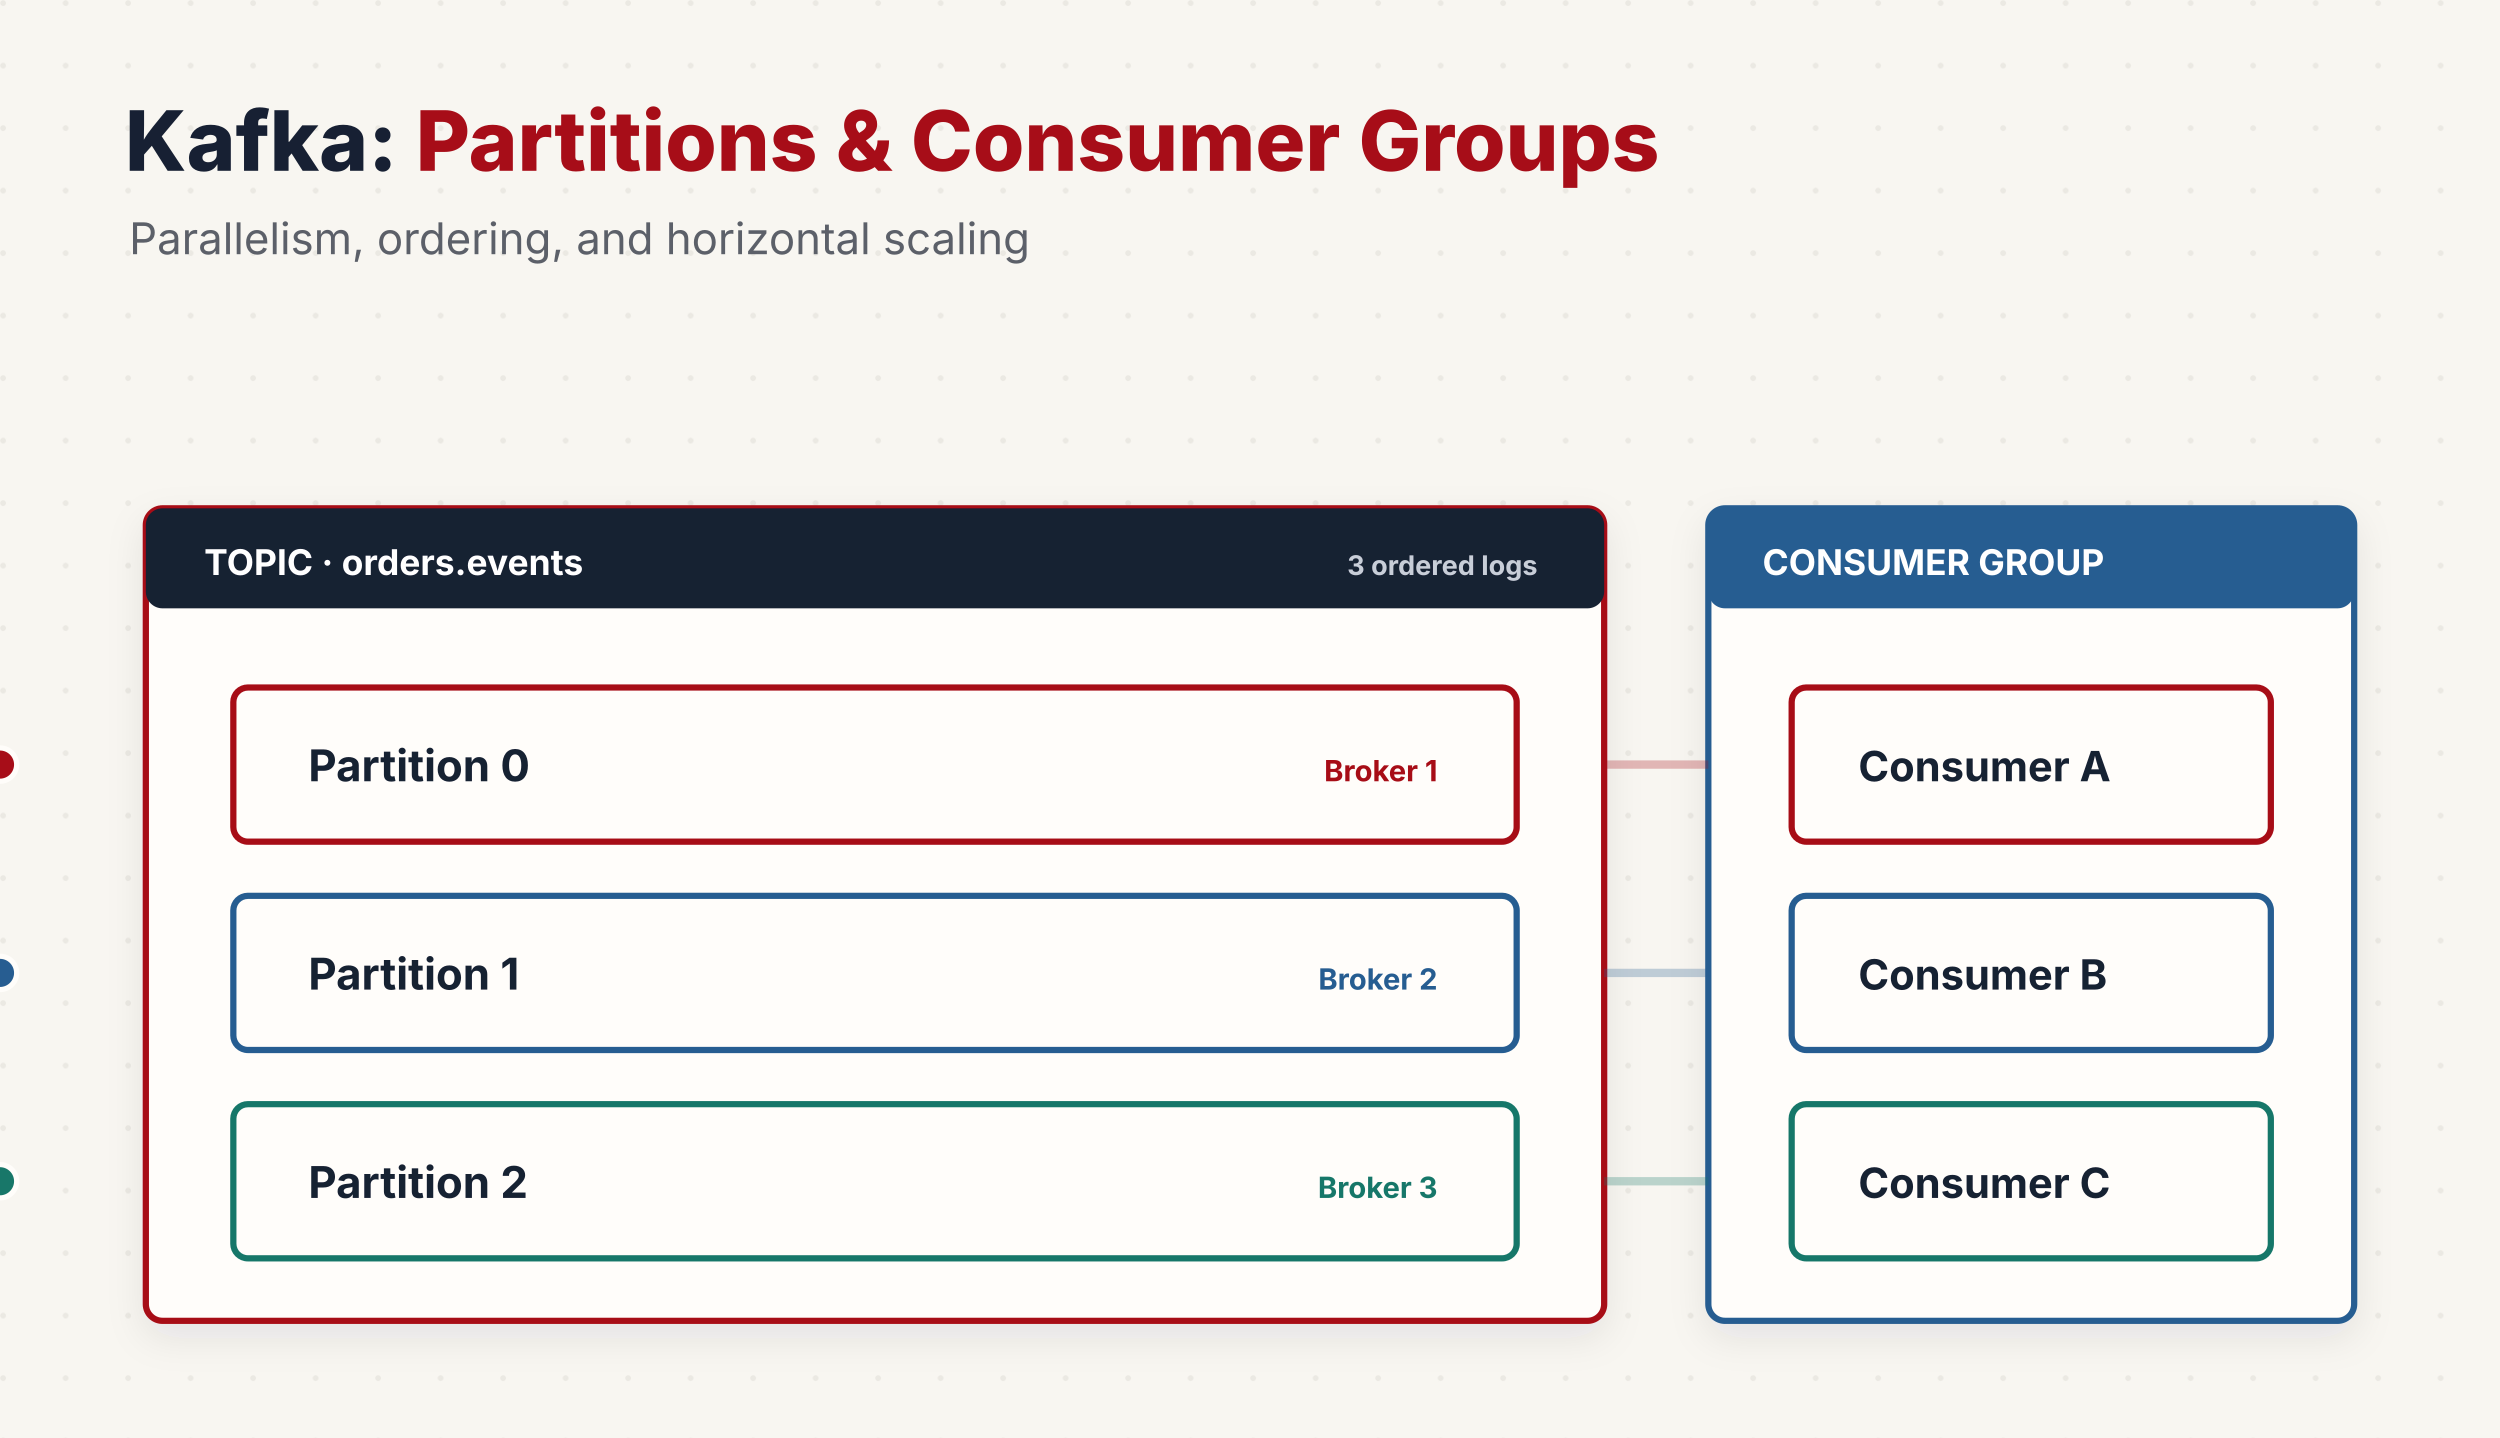
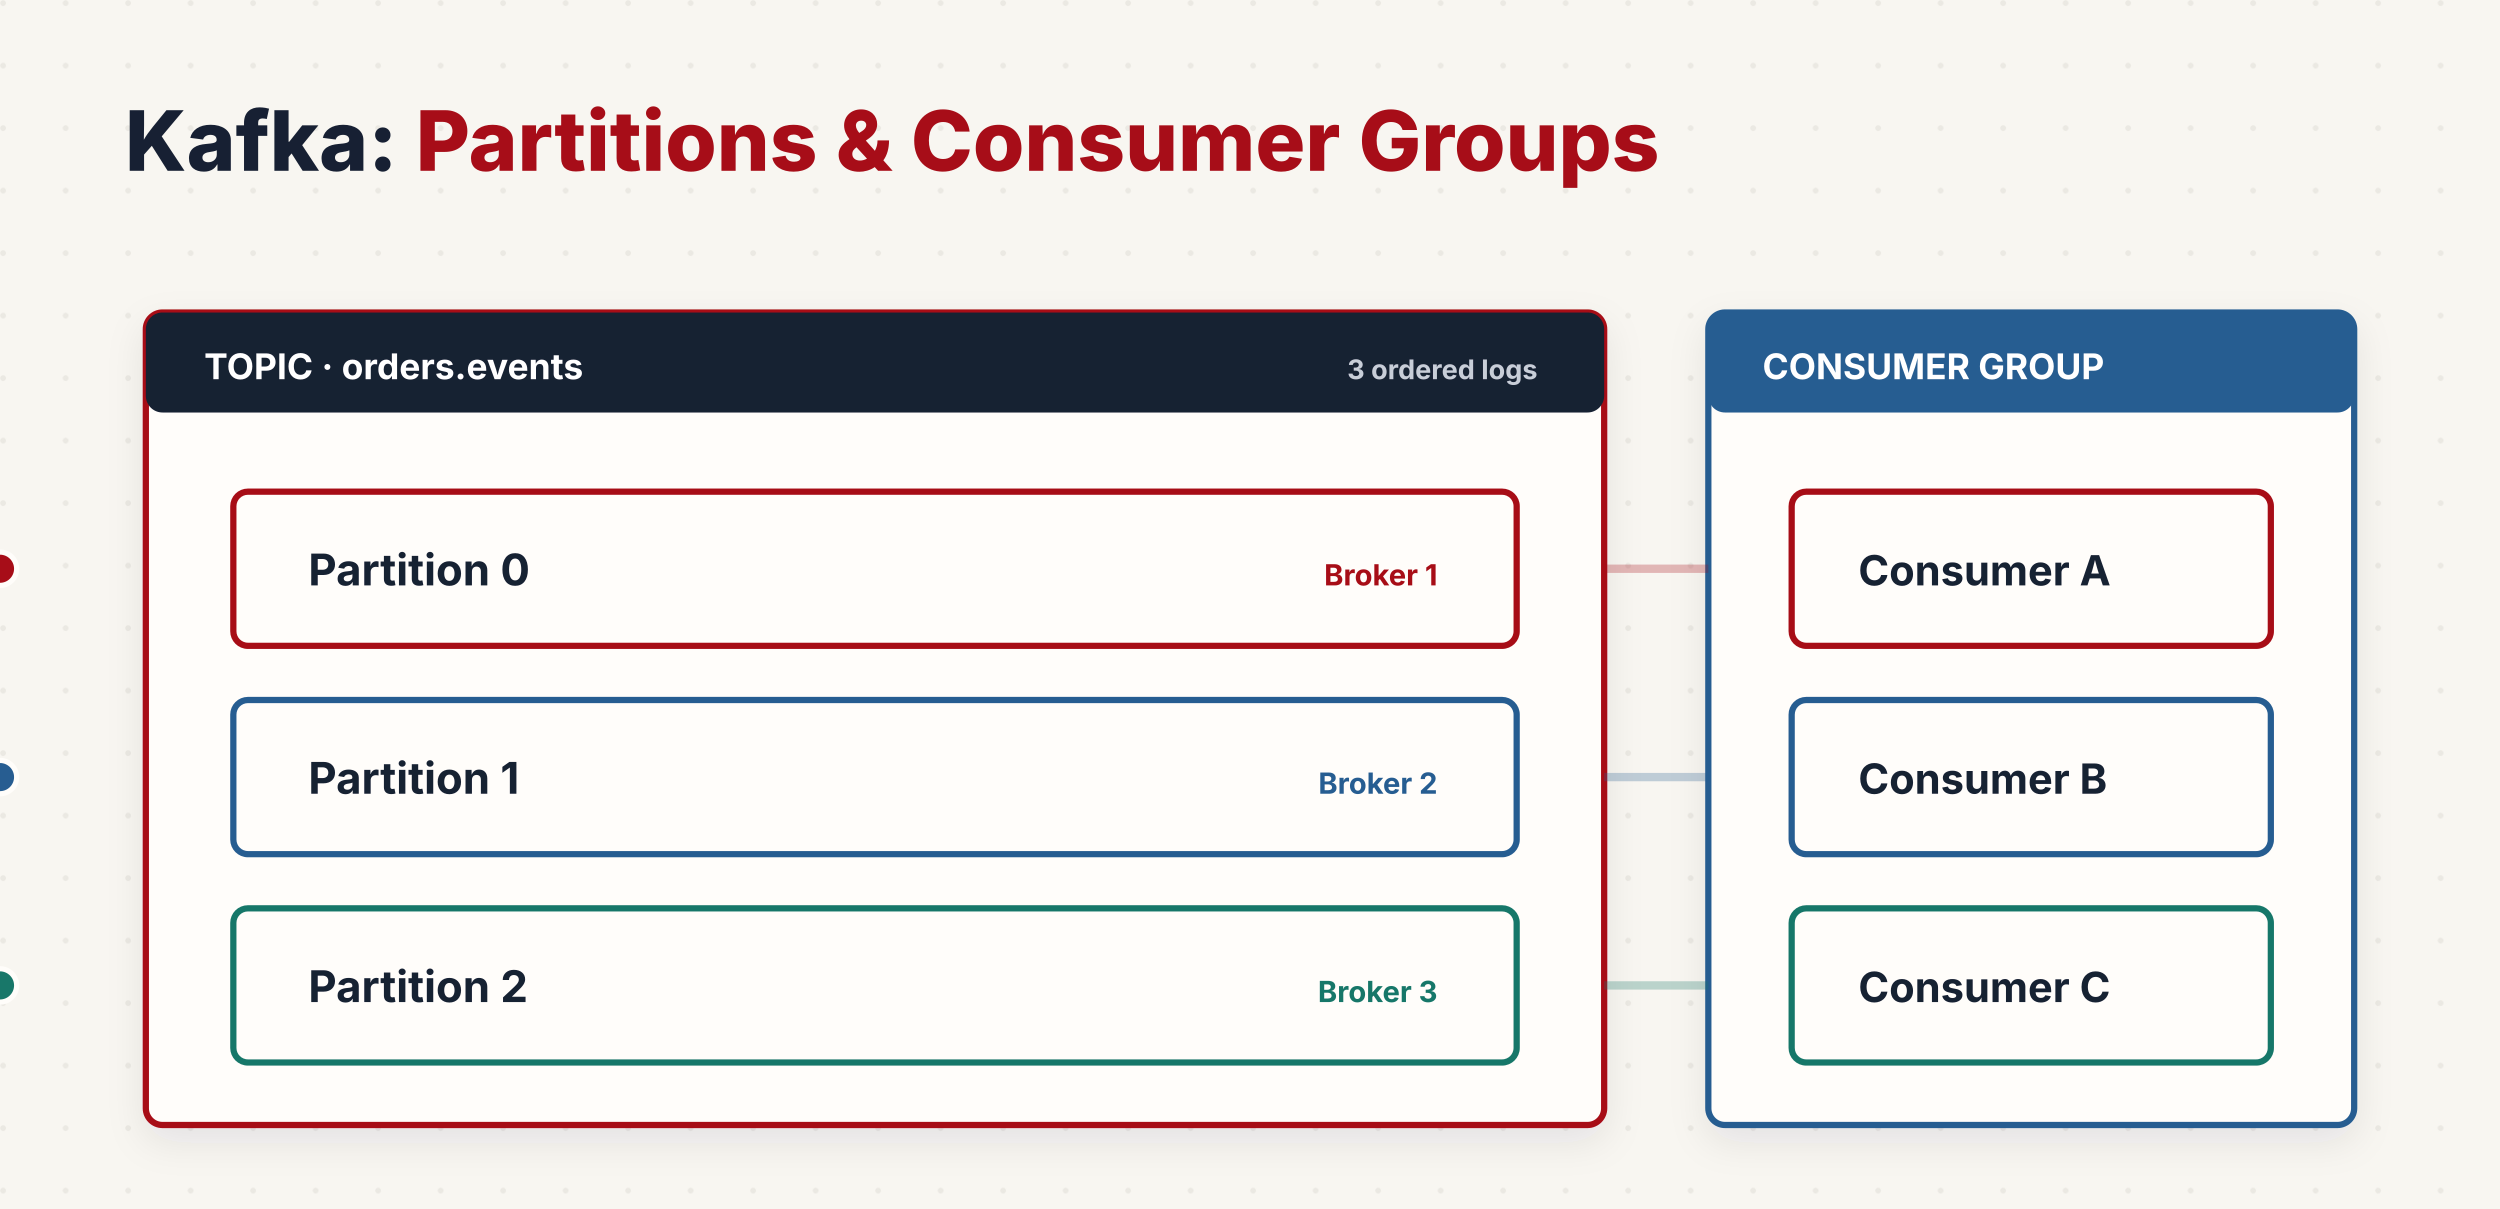
- <svg xmlns="http://www.w3.org/2000/svg" width="960" height="552" viewBox="0 0 1200 690" role="img" aria-labelledby="title desc">
+ <svg xmlns="http://www.w3.org/2000/svg" width="960" height="464" viewBox="0 0 1200 580" role="img" aria-labelledby="title desc">
  <defs>
    <pattern id="grid" width="30" height="30" patternUnits="userSpaceOnUse">
      <circle cx="1.5" cy="1.5" r="1.4" fill="#d9d6cf" opacity=".42" />
    </pattern>
    <filter id="shadow" x="-20%" y="-20%" width="140%" height="140%">
      <feDropShadow dx="0" dy="7" stdDeviation="9" flood-color="#172033" flood-opacity=".08" />
    </filter>
  </defs>
  <rect width="1200" height="800" fill="#f8f6f1" />
  <rect width="1200" height="800" fill="url(#grid)" />
  <g font-family="Inter,ui-sans-serif,system-ui,-apple-system,'Segoe UI',sans-serif">
    <text x="60" y="82" fill="#172033" font-size="40" font-weight="760">Kafka: <tspan fill="#a70d18">Partitions &amp; Consumer Groups</tspan>
    </text>
-     <text x="62" y="122" fill="#5c6069" font-size="21">Parallelism, ordering, and horizontal scaling</text>
-     <g filter="url(#shadow)">
-       <rect x="70" y="244" width="700" height="390" rx="8" fill="#fffdfa" stroke="#a70d18" stroke-width="3" />
-       <rect x="70" y="244" width="700" height="48" rx="8" fill="#172033" />
-       <text x="98" y="276" fill="#fff" font-size="17" font-weight="750">TOPIC · orders.events</text>
-       <text x="738" y="276" text-anchor="end" fill="#c8ced8" font-size="13" font-weight="650">3 ordered logs</text>
-       <g fill="#fffdfa" stroke-width="3">
-         <rect x="112" y="330" width="616" height="74" rx="7" stroke="#a70d18" />
-         <rect x="112" y="430" width="616" height="74" rx="7" stroke="#275d91" />
-         <rect x="112" y="530" width="616" height="74" rx="7" stroke="#187769" />
+     <g transform="translate(0 -94)">
+       <g filter="url(#shadow)">
+         <rect x="70" y="244" width="700" height="390" rx="8" fill="#fffdfa" stroke="#a70d18" stroke-width="3" />
+         <rect x="70" y="244" width="700" height="48" rx="8" fill="#172033" />
+         <text x="98" y="276" fill="#fff" font-size="17" font-weight="750">TOPIC · orders.events</text>
+         <text x="738" y="276" text-anchor="end" fill="#c8ced8" font-size="13" font-weight="650">3 ordered logs</text>
+         <g fill="#fffdfa" stroke-width="3">
+           <rect x="112" y="330" width="616" height="74" rx="7" stroke="#a70d18" />
+           <rect x="112" y="430" width="616" height="74" rx="7" stroke="#275d91" />
+           <rect x="112" y="530" width="616" height="74" rx="7" stroke="#187769" />
+         </g>
+         <g fill="#172033" font-size="21" font-weight="720">
+           <text x="148" y="375">Partition 0</text>
+           <text x="148" y="475">Partition 1</text>
+           <text x="148" y="575">Partition 2</text>
+         </g>
+         <g font-size="14" font-weight="750" text-anchor="end">
+           <text x="690" y="375" fill="#a70d18">Broker 1</text>
+           <text x="690" y="475" fill="#275d91">Broker 2</text>
+           <text x="690" y="575" fill="#187769">Broker 3</text>
+         </g>
      </g>
-       <g fill="#172033" font-size="21" font-weight="720">
-         <text x="148" y="375">Partition 0</text>
-         <text x="148" y="475">Partition 1</text>
-         <text x="148" y="575">Partition 2</text>
+       <g filter="url(#shadow)">
+         <rect x="820" y="244" width="310" height="390" rx="8" fill="#fffdfa" stroke="#275d91" stroke-width="3" />
+         <rect x="820" y="244" width="310" height="48" rx="8" fill="#275d91" />
+         <text x="846" y="276" fill="#fff" font-size="17" font-weight="750">CONSUMER GROUP</text>
+         <g fill="#fffdfa" stroke-width="3">
+           <rect x="860" y="330" width="230" height="74" rx="7" stroke="#a70d18" />
+           <rect x="860" y="430" width="230" height="74" rx="7" stroke="#275d91" />
+           <rect x="860" y="530" width="230" height="74" rx="7" stroke="#187769" />
+         </g>
+         <g fill="#172033" font-size="20" font-weight="720">
+           <text x="892" y="375">Consumer A</text>
+           <text x="892" y="475">Consumer B</text>
+           <text x="892" y="575">Consumer C</text>
+         </g>
      </g>
-       <g font-size="14" font-weight="750" text-anchor="end">
-         <text x="690" y="375" fill="#a70d18">Broker 1</text>
-         <text x="690" y="475" fill="#275d91">Broker 2</text>
-         <text x="690" y="575" fill="#187769">Broker 3</text>
+       <g stroke-width="4" fill="none" opacity=".28">
+         <path d="M770 367H820" stroke="#a70d18" />
+         <path d="M770 467H820" stroke="#275d91" />
+         <path d="M770 567H820" stroke="#187769" />
      </g>
-     </g>
-     <g filter="url(#shadow)">
-       <rect x="820" y="244" width="310" height="390" rx="8" fill="#fffdfa" stroke="#275d91" stroke-width="3" />
-       <rect x="820" y="244" width="310" height="48" rx="8" fill="#275d91" />
-       <text x="846" y="276" fill="#fff" font-size="17" font-weight="750">CONSUMER GROUP</text>
-       <g fill="#fffdfa" stroke-width="3">
-         <rect x="860" y="330" width="230" height="74" rx="7" stroke="#a70d18" />
-         <rect x="860" y="430" width="230" height="74" rx="7" stroke="#275d91" />
-         <rect x="860" y="530" width="230" height="74" rx="7" stroke="#187769" />
+       <g stroke="#fffdfa" stroke-width="2.5">
+         <circle cy="367" r="8" fill="#a70d18">
+           <animate attributeName="cx" values="774;816;774" dur="6s" begin="0s" repeatCount="indefinite" />
+         </circle>
+         <circle cy="467" r="8" fill="#275d91">
+           <animate attributeName="cx" values="774;816;774" dur="6s" begin="-2s" repeatCount="indefinite" />
+         </circle>
+         <circle cy="567" r="8" fill="#187769">
+           <animate attributeName="cx" values="778;816;778" dur="6s" begin="-4s" repeatCount="indefinite" />
+         </circle>
      </g>
-       <g fill="#172033" font-size="20" font-weight="720">
-         <text x="892" y="375">Consumer A</text>
-         <text x="892" y="475">Consumer B</text>
-         <text x="892" y="575">Consumer C</text>
-       </g>
-     </g>
-     <g stroke-width="4" fill="none" opacity=".28">
-       <path d="M770 367H820" stroke="#a70d18" />
-       <path d="M770 467H820" stroke="#275d91" />
-       <path d="M770 567H820" stroke="#187769" />
-     </g>
-     <g stroke="#fffdfa" stroke-width="2.5">
-       <circle cy="367" r="8" fill="#a70d18">
-         <animate attributeName="cx" values="774;816;774" dur="6s" begin="0s" repeatCount="indefinite" />
-       </circle>
-       <circle cy="467" r="8" fill="#275d91">
-         <animate attributeName="cx" values="774;816;774" dur="6s" begin="-2s" repeatCount="indefinite" />
-       </circle>
-       <circle cy="567" r="8" fill="#187769">
-         <animate attributeName="cx" values="778;816;778" dur="6s" begin="-4s" repeatCount="indefinite" />
-       </circle>
    </g>
  </g>
</svg>
